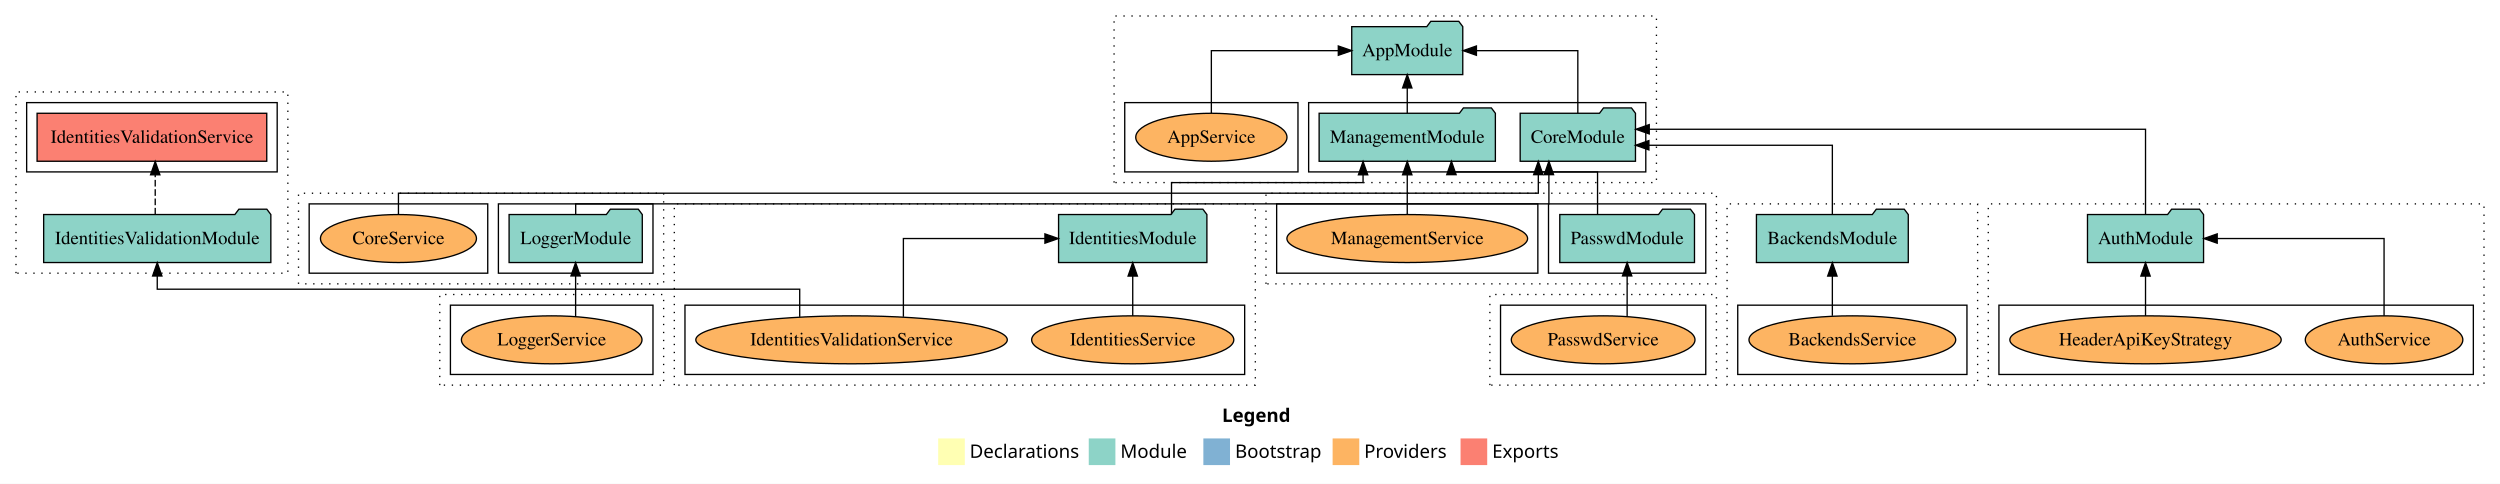
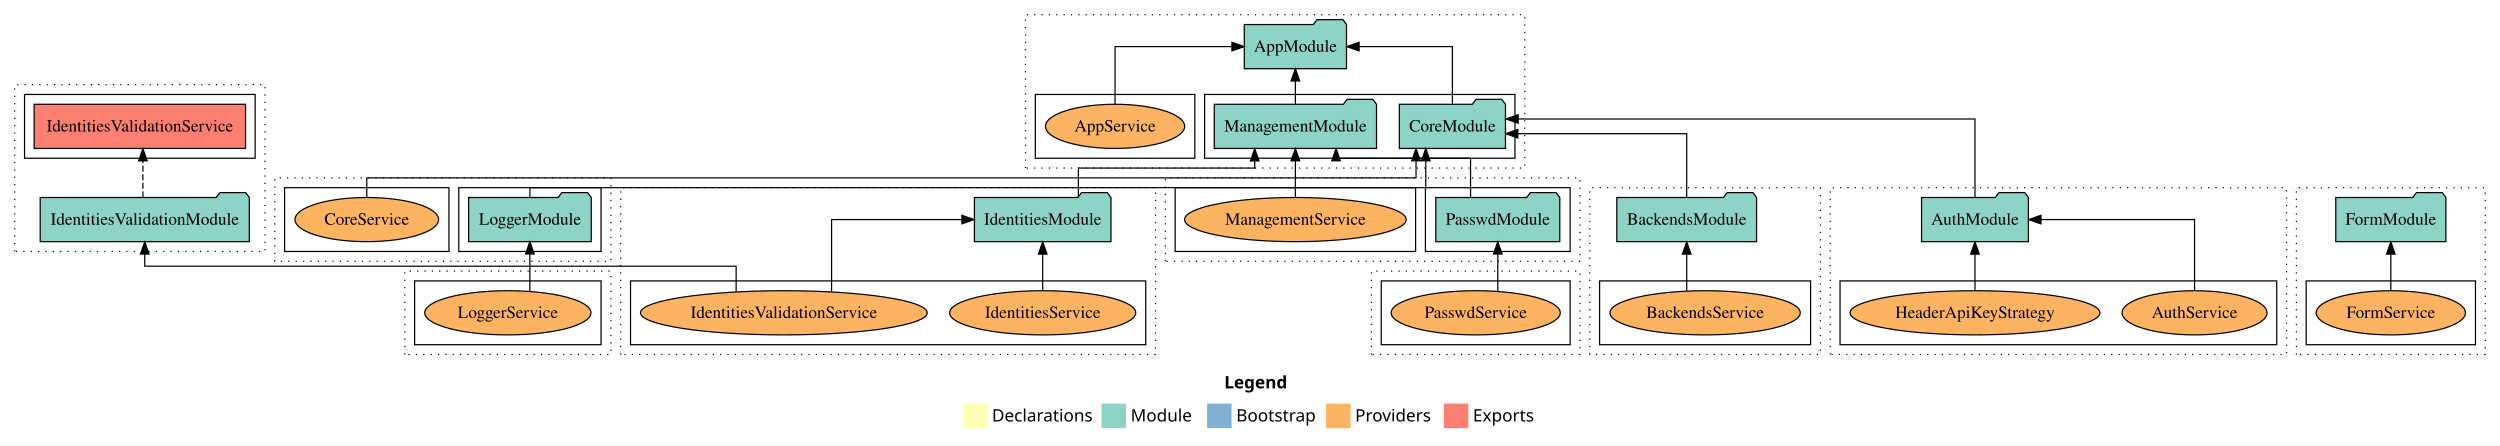
- <svg xmlns="http://www.w3.org/2000/svg" width="1876pt" height="363pt" viewBox="0.00 0.00 1876.00 363.00">
+ <svg xmlns="http://www.w3.org/2000/svg" width="2038pt" height="363pt" viewBox="0.00 0.00 2038.00 363.00">
  <g id="graph0" class="graph" transform="scale(1 1) rotate(0) translate(4 359)">
-     <polygon fill="white" stroke="transparent" points="-4,4 -4,-359 1872,-359 1872,4 -4,4" />
-     <text text-anchor="start" x="913.01" y="-42.4" font-family="Times-12" font-weight="bold" font-size="14.00">Legend</text>
-     <polygon fill="#ffffb3" stroke="transparent" points="700,-10 700,-30 720,-30 720,-10 700,-10" />
-     <text text-anchor="start" x="723.63" y="-15.4" font-family="Times-12" font-size="14.00">  Declarations</text>
-     <polygon fill="#8dd3c7" stroke="transparent" points="813,-10 813,-30 833,-30 833,-10 813,-10" />
-     <text text-anchor="start" x="836.73" y="-15.4" font-family="Times-12" font-size="14.00">  Module</text>
-     <polygon fill="#80b1d3" stroke="transparent" points="899,-10 899,-30 919,-30 919,-10 899,-10" />
-     <text text-anchor="start" x="922.78" y="-15.4" font-family="Times-12" font-size="14.00">  Bootstrap</text>
-     <polygon fill="#fdb462" stroke="transparent" points="996,-10 996,-30 1016,-30 1016,-10 996,-10" />
-     <text text-anchor="start" x="1019.67" y="-15.4" font-family="Times-12" font-size="14.00">  Providers</text>
-     <polygon fill="#fb8072" stroke="transparent" points="1092,-10 1092,-30 1112,-30 1112,-10 1092,-10" />
-     <text text-anchor="start" x="1115.73" y="-15.4" font-family="Times-12" font-size="14.00">  Exports</text>
+     <polygon fill="white" stroke="transparent" points="-4,4 -4,-359 2034,-359 2034,4 -4,4" />
+     <text text-anchor="start" x="994.01" y="-42.4" font-family="Times-12" font-weight="bold" font-size="14.00">Legend</text>
+     <polygon fill="#ffffb3" stroke="transparent" points="781,-10 781,-30 801,-30 801,-10 781,-10" />
+     <text text-anchor="start" x="804.63" y="-15.4" font-family="Times-12" font-size="14.00">  Declarations</text>
+     <polygon fill="#8dd3c7" stroke="transparent" points="894,-10 894,-30 914,-30 914,-10 894,-10" />
+     <text text-anchor="start" x="917.73" y="-15.4" font-family="Times-12" font-size="14.00">  Module</text>
+     <polygon fill="#80b1d3" stroke="transparent" points="980,-10 980,-30 1000,-30 1000,-10 980,-10" />
+     <text text-anchor="start" x="1003.78" y="-15.4" font-family="Times-12" font-size="14.00">  Bootstrap</text>
+     <polygon fill="#fdb462" stroke="transparent" points="1077,-10 1077,-30 1097,-30 1097,-10 1077,-10" />
+     <text text-anchor="start" x="1100.67" y="-15.4" font-family="Times-12" font-size="14.00">  Providers</text>
+     <polygon fill="#fb8072" stroke="transparent" points="1173,-10 1173,-30 1193,-30 1193,-10 1173,-10" />
+     <text text-anchor="start" x="1196.73" y="-15.4" font-family="Times-12" font-size="14.00">  Exports</text>
    <g id="clust1" class="cluster">
      <polygon fill="none" stroke="black" stroke-dasharray="1,5" points="832,-222 832,-347 1239,-347 1239,-222 832,-222" />
    </g>
    <g id="clust3" class="cluster">
      <polygon fill="none" stroke="black" points="978,-230 978,-282 1231,-282 1231,-230 978,-230" />
    </g>
    <g id="clust6" class="cluster">
      <polygon fill="none" stroke="black" points="840,-230 840,-282 970,-282 970,-230 840,-230" />
    </g>
    <g id="clust7" class="cluster">
      <polygon fill="none" stroke="black" stroke-dasharray="1,5" points="1488,-70 1488,-206 1860,-206 1860,-70 1488,-70" />
    </g>
    <g id="clust12" class="cluster">
      <polygon fill="none" stroke="black" points="1496,-78 1496,-130 1852,-130 1852,-78 1496,-78" />
    </g>
    <g id="clust13" class="cluster">
      <polygon fill="none" stroke="black" stroke-dasharray="1,5" points="1292,-70 1292,-206 1480,-206 1480,-70 1292,-70" />
    </g>
    <g id="clust18" class="cluster">
      <polygon fill="none" stroke="black" points="1300,-78 1300,-130 1472,-130 1472,-78 1300,-78" />
    </g>
    <g id="clust19" class="cluster">
      <polygon fill="none" stroke="black" stroke-dasharray="1,5" points="220,-146 220,-214 494,-214 494,-146 220,-146" />
    </g>
    <g id="clust21" class="cluster">
      <polygon fill="none" stroke="black" points="370,-154 370,-206 486,-206 486,-154 370,-154" />
    </g>
    <g id="clust24" class="cluster">
      <polygon fill="none" stroke="black" points="228,-154 228,-206 362,-206 362,-154 228,-154" />
    </g>
    <g id="clust25" class="cluster">
+       <polygon fill="none" stroke="black" stroke-dasharray="1,5" points="1868,-70 1868,-206 2022,-206 2022,-70 1868,-70" />
+     </g>
+     <g id="clust30" class="cluster">
+       <polygon fill="none" stroke="black" points="1876,-78 1876,-130 2014,-130 2014,-78 1876,-78" />
+     </g>
+     <g id="clust31" class="cluster">
      <polygon fill="none" stroke="black" stroke-dasharray="1,5" points="502,-70 502,-206 938,-206 938,-70 502,-70" />
    </g>
-     <g id="clust30" class="cluster">
+     <g id="clust36" class="cluster">
      <polygon fill="none" stroke="black" points="510,-78 510,-130 930,-130 930,-78 510,-78" />
    </g>
-     <g id="clust31" class="cluster">
+     <g id="clust37" class="cluster">
      <polygon fill="none" stroke="black" stroke-dasharray="1,5" points="8,-154 8,-290 212,-290 212,-154 8,-154" />
    </g>
-     <g id="clust34" class="cluster">
+     <g id="clust40" class="cluster">
      <polygon fill="none" stroke="black" points="16,-230 16,-282 204,-282 204,-230 16,-230" />
    </g>
-     <g id="clust37" class="cluster">
+     <g id="clust43" class="cluster">
      <polygon fill="none" stroke="black" stroke-dasharray="1,5" points="326,-70 326,-138 494,-138 494,-70 326,-70" />
    </g>
-     <g id="clust42" class="cluster">
+     <g id="clust48" class="cluster">
      <polygon fill="none" stroke="black" points="334,-78 334,-130 486,-130 486,-78 334,-78" />
    </g>
-     <g id="clust43" class="cluster">
+     <g id="clust49" class="cluster">
      <polygon fill="none" stroke="black" stroke-dasharray="1,5" points="946,-146 946,-214 1284,-214 1284,-146 946,-146" />
    </g>
-     <g id="clust45" class="cluster">
+     <g id="clust51" class="cluster">
      <polygon fill="none" stroke="black" points="1158,-154 1158,-206 1276,-206 1276,-154 1158,-154" />
    </g>
-     <g id="clust48" class="cluster">
+     <g id="clust54" class="cluster">
      <polygon fill="none" stroke="black" points="954,-154 954,-206 1150,-206 1150,-154 954,-154" />
    </g>
-     <g id="clust49" class="cluster">
+     <g id="clust55" class="cluster">
      <polygon fill="none" stroke="black" stroke-dasharray="1,5" points="1114,-70 1114,-138 1284,-138 1284,-70 1114,-70" />
    </g>
-     <g id="clust54" class="cluster">
+     <g id="clust60" class="cluster">
      <polygon fill="none" stroke="black" points="1122,-78 1122,-130 1276,-130 1276,-78 1122,-78" />
    </g>
    <g id="node1" class="node">
      <polygon fill="#8dd3c7" stroke="black" points="1223.26,-274 1220.26,-278 1199.26,-278 1196.26,-274 1136.74,-274 1136.74,-238 1223.26,-238 1223.26,-274" />
      <text text-anchor="middle" x="1180" y="-251.8" font-family="Times,serif" font-size="14.00">CoreModule</text>
    </g>
    <g id="node3" class="node">
      <polygon fill="#8dd3c7" stroke="black" points="1093.66,-339 1090.66,-343 1069.66,-343 1066.66,-339 1010.34,-339 1010.34,-303 1093.66,-303 1093.66,-339" />
      <text text-anchor="middle" x="1052" y="-316.8" font-family="Times,serif" font-size="14.00">AppModule</text>
    </g>
    <g id="edge1" class="edge">
      <path fill="none" stroke="black" d="M1180,-274.11C1180,-293.34 1180,-321 1180,-321 1180,-321 1103.91,-321 1103.91,-321" />
      <polygon fill="black" stroke="black" points="1103.91,-317.5 1093.91,-321 1103.91,-324.5 1103.91,-317.5" />
    </g>
    <g id="node2" class="node">
      <polygon fill="#8dd3c7" stroke="black" points="1118.13,-274 1115.13,-278 1094.13,-278 1091.13,-274 985.87,-274 985.87,-238 1118.13,-238 1118.13,-274" />
      <text text-anchor="middle" x="1052" y="-251.8" font-family="Times,serif" font-size="14.00">ManagementModule</text>
    </g>
    <g id="edge2" class="edge">
      <path fill="none" stroke="black" d="M1052,-274.11C1052,-274.11 1052,-292.99 1052,-292.99" />
      <polygon fill="black" stroke="black" points="1048.5,-292.99 1052,-302.99 1055.5,-292.99 1048.5,-292.99" />
    </g>
    <g id="node4" class="node">
      <ellipse fill="#fdb462" stroke="black" cx="905" cy="-256" rx="56.74" ry="18" />
      <text text-anchor="middle" x="905" y="-251.8" font-family="Times,serif" font-size="14.00">AppService</text>
    </g>
    <g id="edge3" class="edge">
      <path fill="none" stroke="black" d="M905,-274.11C905,-293.34 905,-321 905,-321 905,-321 1000.27,-321 1000.27,-321" />
      <polygon fill="black" stroke="black" points="1000.27,-324.5 1010.27,-321 1000.27,-317.5 1000.27,-324.5" />
    </g>
    <g id="node5" class="node">
      <ellipse fill="#fdb462" stroke="black" cx="1785" cy="-104" rx="59.11" ry="18" />
      <text text-anchor="middle" x="1785" y="-99.8" font-family="Times,serif" font-size="14.00">AuthService</text>
    </g>
    <g id="node7" class="node">
      <polygon fill="#8dd3c7" stroke="black" points="1649.55,-198 1646.55,-202 1625.55,-202 1622.55,-198 1562.45,-198 1562.45,-162 1649.55,-162 1649.55,-198" />
      <text text-anchor="middle" x="1606" y="-175.8" font-family="Times,serif" font-size="14.00">AuthModule</text>
    </g>
    <g id="edge4" class="edge">
      <path fill="none" stroke="black" d="M1785,-122.01C1785,-144.49 1785,-180 1785,-180 1785,-180 1659.79,-180 1659.79,-180" />
      <polygon fill="black" stroke="black" points="1659.79,-176.5 1649.79,-180 1659.79,-183.5 1659.79,-176.5" />
    </g>
    <g id="node6" class="node">
      <ellipse fill="#fdb462" stroke="black" cx="1606" cy="-104" rx="101.82" ry="18" />
      <text text-anchor="middle" x="1606" y="-99.8" font-family="Times,serif" font-size="14.00">HeaderApiKeyStrategy</text>
    </g>
    <g id="edge5" class="edge">
      <path fill="none" stroke="black" d="M1606,-122.01C1606,-122.01 1606,-151.85 1606,-151.85" />
      <polygon fill="black" stroke="black" points="1602.5,-151.85 1606,-161.85 1609.5,-151.85 1602.5,-151.85" />
    </g>
    <g id="edge7" class="edge">
      <path fill="none" stroke="black" d="M1606,-198.2C1606,-222.36 1606,-262 1606,-262 1606,-262 1233.59,-262 1233.59,-262" />
      <polygon fill="black" stroke="black" points="1233.59,-258.5 1223.59,-262 1233.59,-265.5 1233.59,-258.5" />
    </g>
    <g id="node8" class="node">
      <ellipse fill="#fdb462" stroke="black" cx="1386" cy="-104" rx="77.57" ry="18" />
      <text text-anchor="middle" x="1386" y="-99.8" font-family="Times,serif" font-size="14.00">BackendsService</text>
    </g>
    <g id="node9" class="node">
      <polygon fill="#8dd3c7" stroke="black" points="1427.97,-198 1424.97,-202 1403.97,-202 1400.97,-198 1314.03,-198 1314.03,-162 1427.97,-162 1427.97,-198" />
      <text text-anchor="middle" x="1371" y="-175.8" font-family="Times,serif" font-size="14.00">BackendsModule</text>
    </g>
    <g id="edge6" class="edge">
      <path fill="none" stroke="black" d="M1371,-122.01C1371,-122.01 1371,-151.85 1371,-151.85" />
      <polygon fill="black" stroke="black" points="1367.5,-151.85 1371,-161.85 1374.5,-151.85 1367.5,-151.85" />
    </g>
    <g id="edge8" class="edge">
      <path fill="none" stroke="black" d="M1371,-198.03C1371,-218.77 1371,-250 1371,-250 1371,-250 1233.34,-250 1233.34,-250" />
      <polygon fill="black" stroke="black" points="1233.34,-246.5 1223.34,-250 1233.34,-253.5 1233.34,-246.5" />
    </g>
    <g id="node10" class="node">
      <polygon fill="#8dd3c7" stroke="black" points="477.98,-198 474.98,-202 453.98,-202 450.98,-198 378.02,-198 378.02,-162 477.98,-162 477.98,-198" />
      <text text-anchor="middle" x="428" y="-175.8" font-family="Times,serif" font-size="14.00">LoggerModule</text>
    </g>
    <g id="edge9" class="edge">
      <path fill="none" stroke="black" d="M428,-198.06C428,-202.49 428,-206 428,-206 428,-206 1158.29,-206 1158.29,-206 1158.29,-206 1158.29,-227.95 1158.29,-227.95" />
      <polygon fill="black" stroke="black" points="1154.79,-227.95 1158.29,-237.95 1161.79,-227.95 1154.79,-227.95" />
    </g>
    <g id="node11" class="node">
      <ellipse fill="#fdb462" stroke="black" cx="295" cy="-180" rx="58.53" ry="18" />
      <text text-anchor="middle" x="295" y="-175.8" font-family="Times,serif" font-size="14.00">CoreService</text>
    </g>
    <g id="edge10" class="edge">
      <path fill="none" stroke="black" d="M295,-198.19C295,-206.28 295,-214 295,-214 295,-214 1150.35,-214 1150.35,-214 1150.35,-214 1150.35,-227.94 1150.35,-227.94" />
      <polygon fill="black" stroke="black" points="1146.85,-227.94 1150.35,-237.94 1153.85,-227.94 1146.85,-227.94" />
    </g>
    <g id="node12" class="node">
+       <ellipse fill="#fdb462" stroke="black" cx="1945" cy="-104" rx="60.83" ry="18" />
+       <text text-anchor="middle" x="1945" y="-99.8" font-family="Times,serif" font-size="14.00">FormService</text>
+     </g>
+     <g id="node13" class="node">
+       <polygon fill="#8dd3c7" stroke="black" points="1989.88,-198 1986.88,-202 1965.88,-202 1962.88,-198 1900.12,-198 1900.12,-162 1989.88,-162 1989.88,-198" />
+       <text text-anchor="middle" x="1945" y="-175.8" font-family="Times,serif" font-size="14.00">FormModule</text>
+     </g>
+     <g id="edge11" class="edge">
+       <path fill="none" stroke="black" d="M1945,-122.01C1945,-122.01 1945,-151.85 1945,-151.85" />
+       <polygon fill="black" stroke="black" points="1941.5,-151.85 1945,-161.85 1948.5,-151.85 1941.5,-151.85" />
+     </g>
+     <g id="node14" class="node">
      <ellipse fill="#fdb462" stroke="black" cx="846" cy="-104" rx="75.85" ry="18" />
      <text text-anchor="middle" x="846" y="-99.8" font-family="Times,serif" font-size="14.00">IdentitiesService</text>
    </g>
-     <g id="node14" class="node">
+     <g id="node16" class="node">
      <polygon fill="#8dd3c7" stroke="black" points="901.65,-198 898.65,-202 877.65,-202 874.65,-198 790.35,-198 790.35,-162 901.65,-162 901.65,-198" />
      <text text-anchor="middle" x="846" y="-175.8" font-family="Times,serif" font-size="14.00">IdentitiesModule</text>
    </g>
-     <g id="edge11" class="edge">
+     <g id="edge12" class="edge">
      <path fill="none" stroke="black" d="M846,-122.01C846,-122.01 846,-151.85 846,-151.85" />
      <polygon fill="black" stroke="black" points="842.5,-151.85 846,-161.85 849.5,-151.85 842.5,-151.85" />
    </g>
-     <g id="node13" class="node">
+     <g id="node15" class="node">
      <ellipse fill="#fdb462" stroke="black" cx="635" cy="-104" rx="116.88" ry="18" />
      <text text-anchor="middle" x="635" y="-99.8" font-family="Times,serif" font-size="14.00">IdentitiesValidationService</text>
    </g>
-     <g id="edge12" class="edge">
+     <g id="edge13" class="edge">
      <path fill="none" stroke="black" d="M673.9,-121.25C673.9,-143.67 673.9,-180 673.9,-180 673.9,-180 780.12,-180 780.12,-180" />
      <polygon fill="black" stroke="black" points="780.12,-183.5 790.12,-180 780.12,-176.5 780.12,-183.5" />
    </g>
-     <g id="node16" class="node">
+     <g id="node18" class="node">
      <polygon fill="#8dd3c7" stroke="black" points="199.24,-198 196.24,-202 175.24,-202 172.24,-198 28.76,-198 28.76,-162 199.24,-162 199.24,-198" />
      <text text-anchor="middle" x="114" y="-175.8" font-family="Times,serif" font-size="14.00">IdentitiesValidationModule</text>
    </g>
-     <g id="edge14" class="edge">
+     <g id="edge15" class="edge">
      <path fill="none" stroke="black" d="M596.1,-121.22C596.1,-131.28 596.1,-142 596.1,-142 596.1,-142 114,-142 114,-142 114,-142 114,-151.89 114,-151.89" />
      <polygon fill="black" stroke="black" points="110.5,-151.89 114,-161.89 117.5,-151.89 110.5,-151.89" />
    </g>
-     <g id="edge16" class="edge">
+     <g id="edge17" class="edge">
      <path fill="none" stroke="black" d="M875.1,-198.06C875.1,-209.44 875.1,-222 875.1,-222 875.1,-222 1018.84,-222 1018.84,-222 1018.84,-222 1018.84,-227.81 1018.84,-227.81" />
      <polygon fill="black" stroke="black" points="1015.34,-227.81 1018.84,-237.81 1022.34,-227.81 1015.34,-227.81" />
    </g>
-     <g id="node15" class="node">
+     <g id="node17" class="node">
      <polygon fill="#fb8072" stroke="black" points="196.17,-274 23.83,-274 23.83,-238 196.17,-238 196.17,-274" />
      <text text-anchor="middle" x="110" y="-251.8" font-family="Times,serif" font-size="14.00">IdentitiesValidationService </text>
    </g>
-     <g id="edge13" class="edge">
+     <g id="edge14" class="edge">
      <path fill="none" stroke="black" stroke-dasharray="5,2" d="M112.48,-198.01C112.48,-198.01 112.48,-227.85 112.48,-227.85" />
      <polygon fill="black" stroke="black" points="108.98,-227.85 112.48,-237.85 115.98,-227.85 108.98,-227.85" />
    </g>
-     <g id="node17" class="node">
+     <g id="node19" class="node">
      <ellipse fill="#fdb462" stroke="black" cx="410" cy="-104" rx="67.76" ry="18" />
      <text text-anchor="middle" x="410" y="-99.8" font-family="Times,serif" font-size="14.00">LoggerService</text>
    </g>
-     <g id="edge15" class="edge">
+     <g id="edge16" class="edge">
      <path fill="none" stroke="black" d="M427.94,-121.63C427.94,-121.63 427.94,-151.94 427.94,-151.94" />
      <polygon fill="black" stroke="black" points="424.44,-151.94 427.94,-161.94 431.44,-151.94 424.44,-151.94" />
    </g>
-     <g id="node18" class="node">
+     <g id="node20" class="node">
      <polygon fill="#8dd3c7" stroke="black" points="1267.54,-198 1264.54,-202 1243.54,-202 1240.54,-198 1166.46,-198 1166.46,-162 1267.54,-162 1267.54,-198" />
      <text text-anchor="middle" x="1217" y="-175.8" font-family="Times,serif" font-size="14.00">PasswdModule</text>
    </g>
-     <g id="edge17" class="edge">
+     <g id="edge18" class="edge">
      <path fill="none" stroke="black" d="M1194.8,-198.05C1194.8,-212.37 1194.8,-230 1194.8,-230 1194.8,-230 1085.16,-230 1085.16,-230 1085.16,-230 1085.16,-230.79 1085.16,-230.79" />
      <polygon fill="black" stroke="black" points="1081.66,-227.94 1085.16,-237.94 1088.66,-227.94 1081.66,-227.94" />
    </g>
-     <g id="node19" class="node">
+     <g id="node21" class="node">
      <ellipse fill="#fdb462" stroke="black" cx="1052" cy="-180" rx="90.31" ry="18" />
      <text text-anchor="middle" x="1052" y="-175.8" font-family="Times,serif" font-size="14.00">ManagementService</text>
    </g>
-     <g id="edge18" class="edge">
+     <g id="edge19" class="edge">
      <path fill="none" stroke="black" d="M1052,-198.01C1052,-198.01 1052,-227.85 1052,-227.85" />
      <polygon fill="black" stroke="black" points="1048.5,-227.85 1052,-237.85 1055.5,-227.85 1048.5,-227.85" />
    </g>
-     <g id="node20" class="node">
+     <g id="node22" class="node">
      <ellipse fill="#fdb462" stroke="black" cx="1199" cy="-104" rx="68.92" ry="18" />
      <text text-anchor="middle" x="1199" y="-99.8" font-family="Times,serif" font-size="14.00">PasswdService</text>
    </g>
-     <g id="edge19" class="edge">
+     <g id="edge20" class="edge">
      <path fill="none" stroke="black" d="M1217,-121.63C1217,-121.63 1217,-151.94 1217,-151.94" />
      <polygon fill="black" stroke="black" points="1213.5,-151.94 1217,-161.94 1220.5,-151.94 1213.5,-151.94" />
    </g>
  </g>
</svg>
